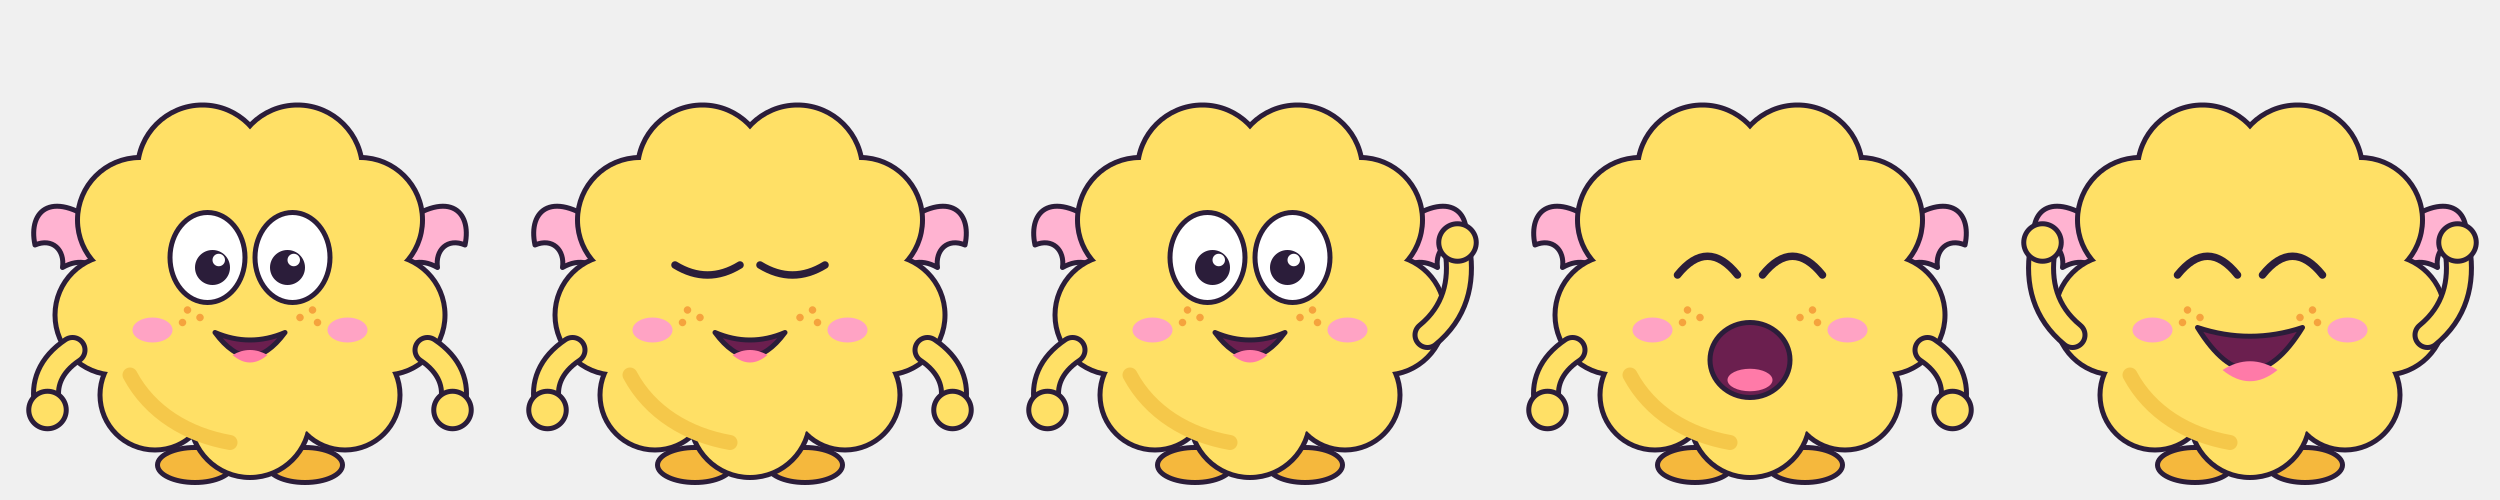
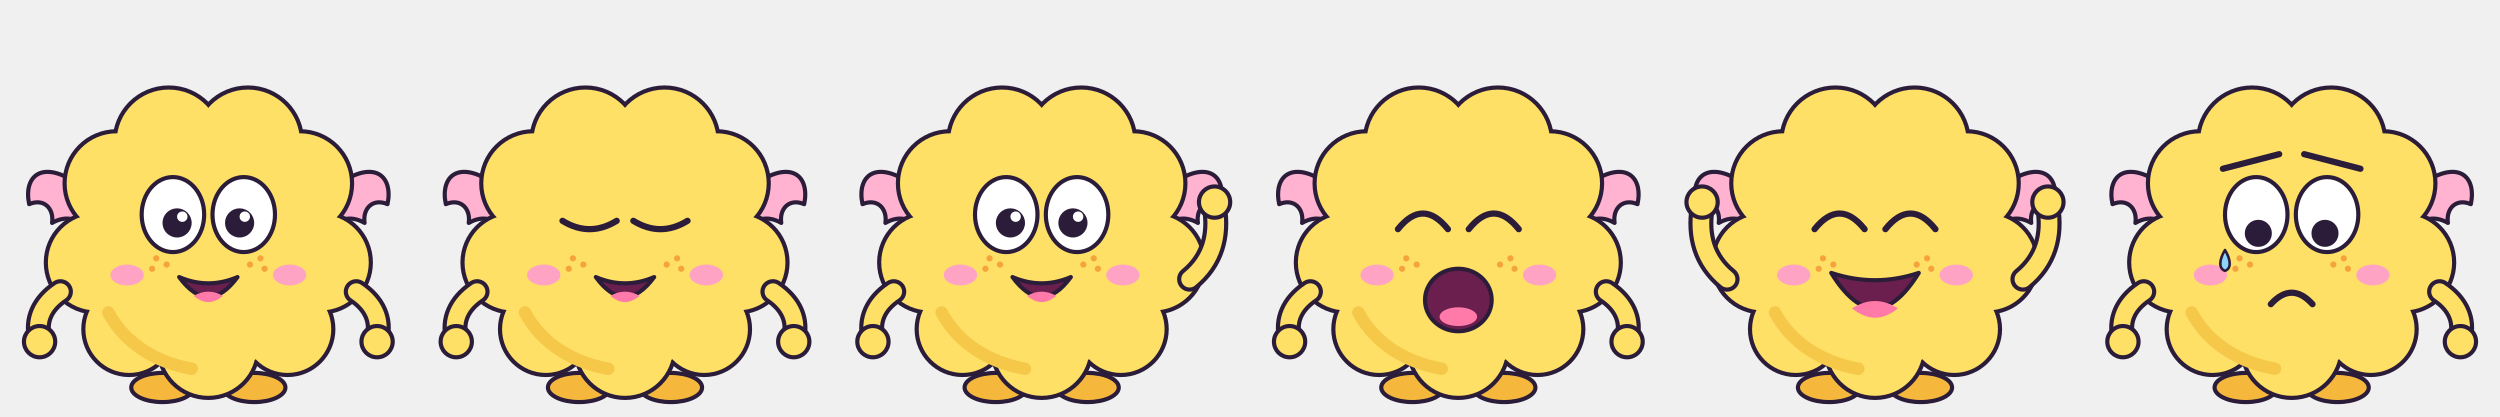
- <svg xmlns="http://www.w3.org/2000/svg" viewBox="0 0 2000 400" width="2000" height="400">
+ <svg xmlns="http://www.w3.org/2000/svg" viewBox="0 0 2400 400" width="2400" height="400">
  <defs>
    <g id="fluff">
      <circle cx="200" cy="236" r="118" />
      <circle cx="112" cy="176" r="48" />
      <circle cx="162" cy="136" r="50" />
      <circle cx="238" cy="136" r="50" />
      <circle cx="288" cy="176" r="48" />
      <circle cx="92" cy="252" r="46" />
      <circle cx="308" cy="252" r="46" />
      <circle cx="124" cy="316" r="42" />
      <circle cx="276" cy="316" r="42" />
      <circle cx="200" cy="334" r="46" />
    </g>
    <g id="back">
      <path d="M82 182 C42 150 22 168 28 196 C42 190 52 200 50 214 C64 206 76 210 84 222 Z" fill="#ffb3d1" />
      <path d="M318 182 C358 150 378 168 372 196 C358 190 348 200 350 214 C336 206 324 210 316 222 Z" fill="#ffb3d1" />
      <ellipse cx="156" cy="372" rx="30" ry="14" fill="#f5b83d" />
      <ellipse cx="244" cy="372" rx="30" ry="14" fill="#f5b83d" />
      <use href="#fluff" fill="#ffe066" stroke-width="8" />
      <use href="#fluff" fill="#ffe066" stroke="none" />
      <path d="M104 300 C120 330 150 348 184 354" fill="none" stroke="#f5c84a" stroke-width="12" />
      <g fill="#f5a33d" stroke="none">
        <circle cx="150" cy="248" r="3" />
        <circle cx="160" cy="254" r="3" />
        <circle cx="146" cy="258" r="3" />
        <circle cx="250" cy="248" r="3" />
        <circle cx="240" cy="254" r="3" />
        <circle cx="254" cy="258" r="3" />
      </g>
      <ellipse cx="122" cy="264" rx="16" ry="10" fill="#ffa3c4" stroke="none" />
      <ellipse cx="278" cy="264" rx="16" ry="10" fill="#ffa3c4" stroke="none" />
    </g>
    <g id="eyes-open">
      <ellipse cx="166" cy="206" rx="30" ry="36" fill="#ffffff" />
      <ellipse cx="234" cy="206" rx="30" ry="36" fill="#ffffff" />
      <circle cx="170" cy="214" r="14" fill="#2b1d3a" stroke="none" />
      <circle cx="230" cy="214" r="14" fill="#2b1d3a" stroke="none" />
      <circle cx="175" cy="208" r="5" fill="#ffffff" stroke="none" />
      <circle cx="235" cy="208" r="5" fill="#ffffff" stroke="none" />
    </g>
    <g id="eyes-closed" fill="none" stroke-width="6">
      <path d="M140 212 Q166 228 192 212" />
      <path d="M208 212 Q234 228 260 212" />
    </g>
    <g id="eyes-happy" fill="none" stroke-width="6">
      <path d="M142 220 Q166 190 190 220" />
      <path d="M210 220 Q234 190 258 220" />
    </g>
    <g id="mouth-smile">
      <path d="M172 266 Q200 304 228 266 Q200 278 172 266 Z" fill="#6b1f4f" />
      <path d="M186 284 Q200 276 214 284 Q200 296 186 284 Z" fill="#ff7aa8" stroke="none" />
    </g>
    <g id="mouth-chomp">
      <ellipse cx="200" cy="288" rx="32" ry="30" fill="#6b1f4f" />
      <ellipse cx="200" cy="304" rx="18" ry="9" fill="#ff7aa8" stroke="none" />
    </g>
    <g id="mouth-grin">
      <path d="M158 262 Q200 330 242 262 Q200 276 158 262 Z" fill="#6b1f4f" />
      <path d="M178 296 Q200 282 222 296 Q200 314 178 296 Z" fill="#ff7aa8" stroke="none" />
    </g>
    <g id="arm-left-down">
      <path d="M58 280 C40 292 34 308 38 324" fill="none" stroke-width="24" />
      <path d="M58 280 C40 292 34 308 38 324" fill="none" stroke="#ffe066" stroke-width="16" />
      <circle cx="38" cy="328" r="15" fill="#ffe066" />
    </g>
    <g id="arm-right-down">
      <path d="M342 280 C360 292 366 308 362 324" fill="none" stroke-width="24" />
      <path d="M342 280 C360 292 366 308 362 324" fill="none" stroke="#ffe066" stroke-width="16" />
      <circle cx="362" cy="328" r="15" fill="#ffe066" />
    </g>
    <g id="arm-left-up">
      <path d="M58 268 C36 250 30 226 34 200" fill="none" stroke-width="24" />
      <path d="M58 268 C36 250 30 226 34 200" fill="none" stroke="#ffe066" stroke-width="16" />
      <circle cx="34" cy="194" r="15" fill="#ffe066" />
    </g>
    <g id="arm-right-up">
      <path d="M342 268 C364 250 370 226 366 200" fill="none" stroke-width="24" />
      <path d="M342 268 C364 250 370 226 366 200" fill="none" stroke="#ffe066" stroke-width="16" />
      <circle cx="366" cy="194" r="15" fill="#ffe066" />
    </g>
+     <g id="eyes-sad">
+       <ellipse cx="166" cy="206" rx="30" ry="36" fill="#ffffff" />
+       <ellipse cx="234" cy="206" rx="30" ry="36" fill="#ffffff" />
+       <circle cx="168" cy="224" r="13" fill="#2b1d3a" stroke="none" />
+       <circle cx="232" cy="224" r="13" fill="#2b1d3a" stroke="none" />
+       <path d="M134 162 L188 148 M212 148 L266 162" fill="none" stroke-width="6" />
+       <path d="M136 240 C130 250 130 258 136 260 C142 258 142 250 136 240 Z" fill="#8fd3ff" stroke-width="2.5" />
+     </g>
+     <g id="mouth-frown">
+       <path d="M180 292 Q200 270 220 292" fill="none" stroke-width="6" />
+     </g>
  </defs>
  <g stroke="#2b1d3a" stroke-width="4" stroke-linejoin="round" stroke-linecap="round">
    <g>
      <use href="#back" />
      <use href="#eyes-open" />
      <use href="#mouth-smile" />
      <use href="#arm-left-down" />
      <use href="#arm-right-down" />
    </g>
    <g transform="translate(400 0)">
      <use href="#back" />
      <use href="#eyes-closed" />
      <use href="#mouth-smile" />
      <use href="#arm-left-down" />
      <use href="#arm-right-down" />
    </g>
    <g transform="translate(800 0)">
      <use href="#back" />
      <use href="#eyes-open" />
      <use href="#mouth-smile" />
      <use href="#arm-left-down" />
      <use href="#arm-right-up" />
    </g>
    <g transform="translate(1200 0)">
      <use href="#back" />
      <use href="#eyes-happy" />
      <use href="#mouth-chomp" />
      <use href="#arm-left-down" />
      <use href="#arm-right-down" />
    </g>
    <g transform="translate(1600 0)">
      <use href="#back" />
      <use href="#eyes-happy" />
      <use href="#mouth-grin" />
      <use href="#arm-left-up" />
      <use href="#arm-right-up" />
    </g>
+     <g transform="translate(2000 0)">
+       <use href="#back" />
+       <use href="#eyes-sad" />
+       <use href="#mouth-frown" />
+       <use href="#arm-left-down" />
+       <use href="#arm-right-down" />
+     </g>
  </g>
</svg>
